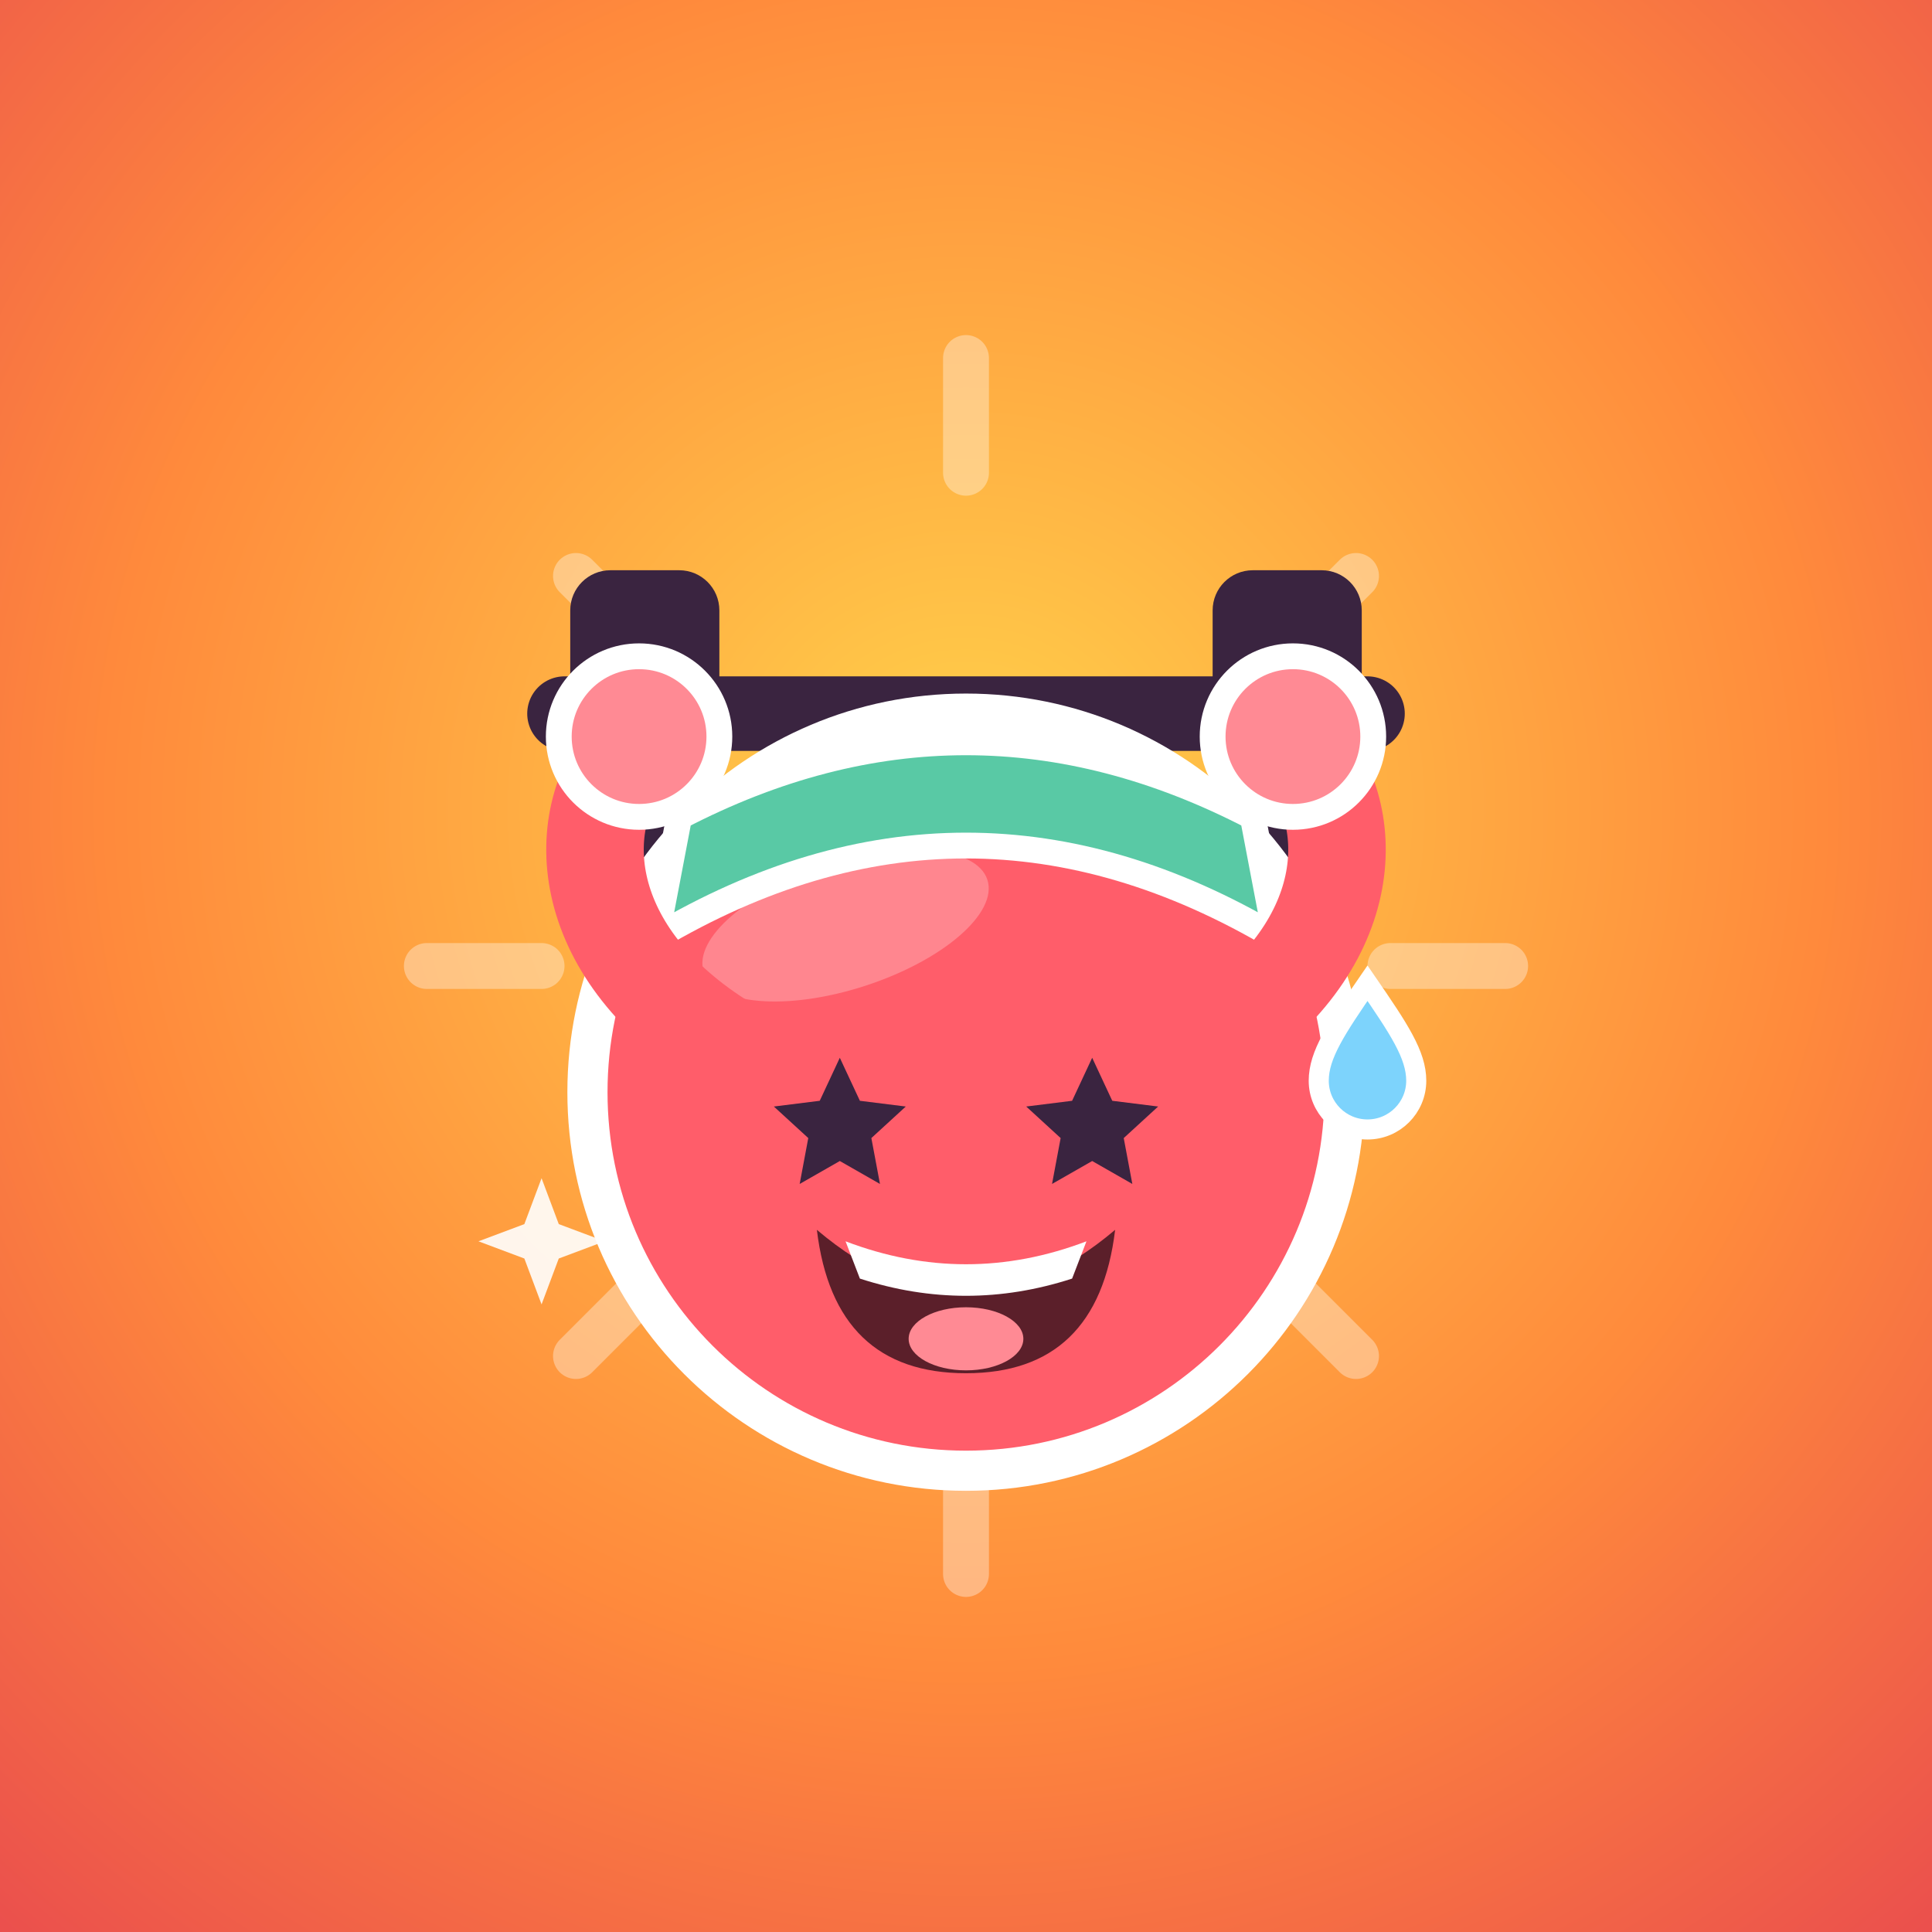
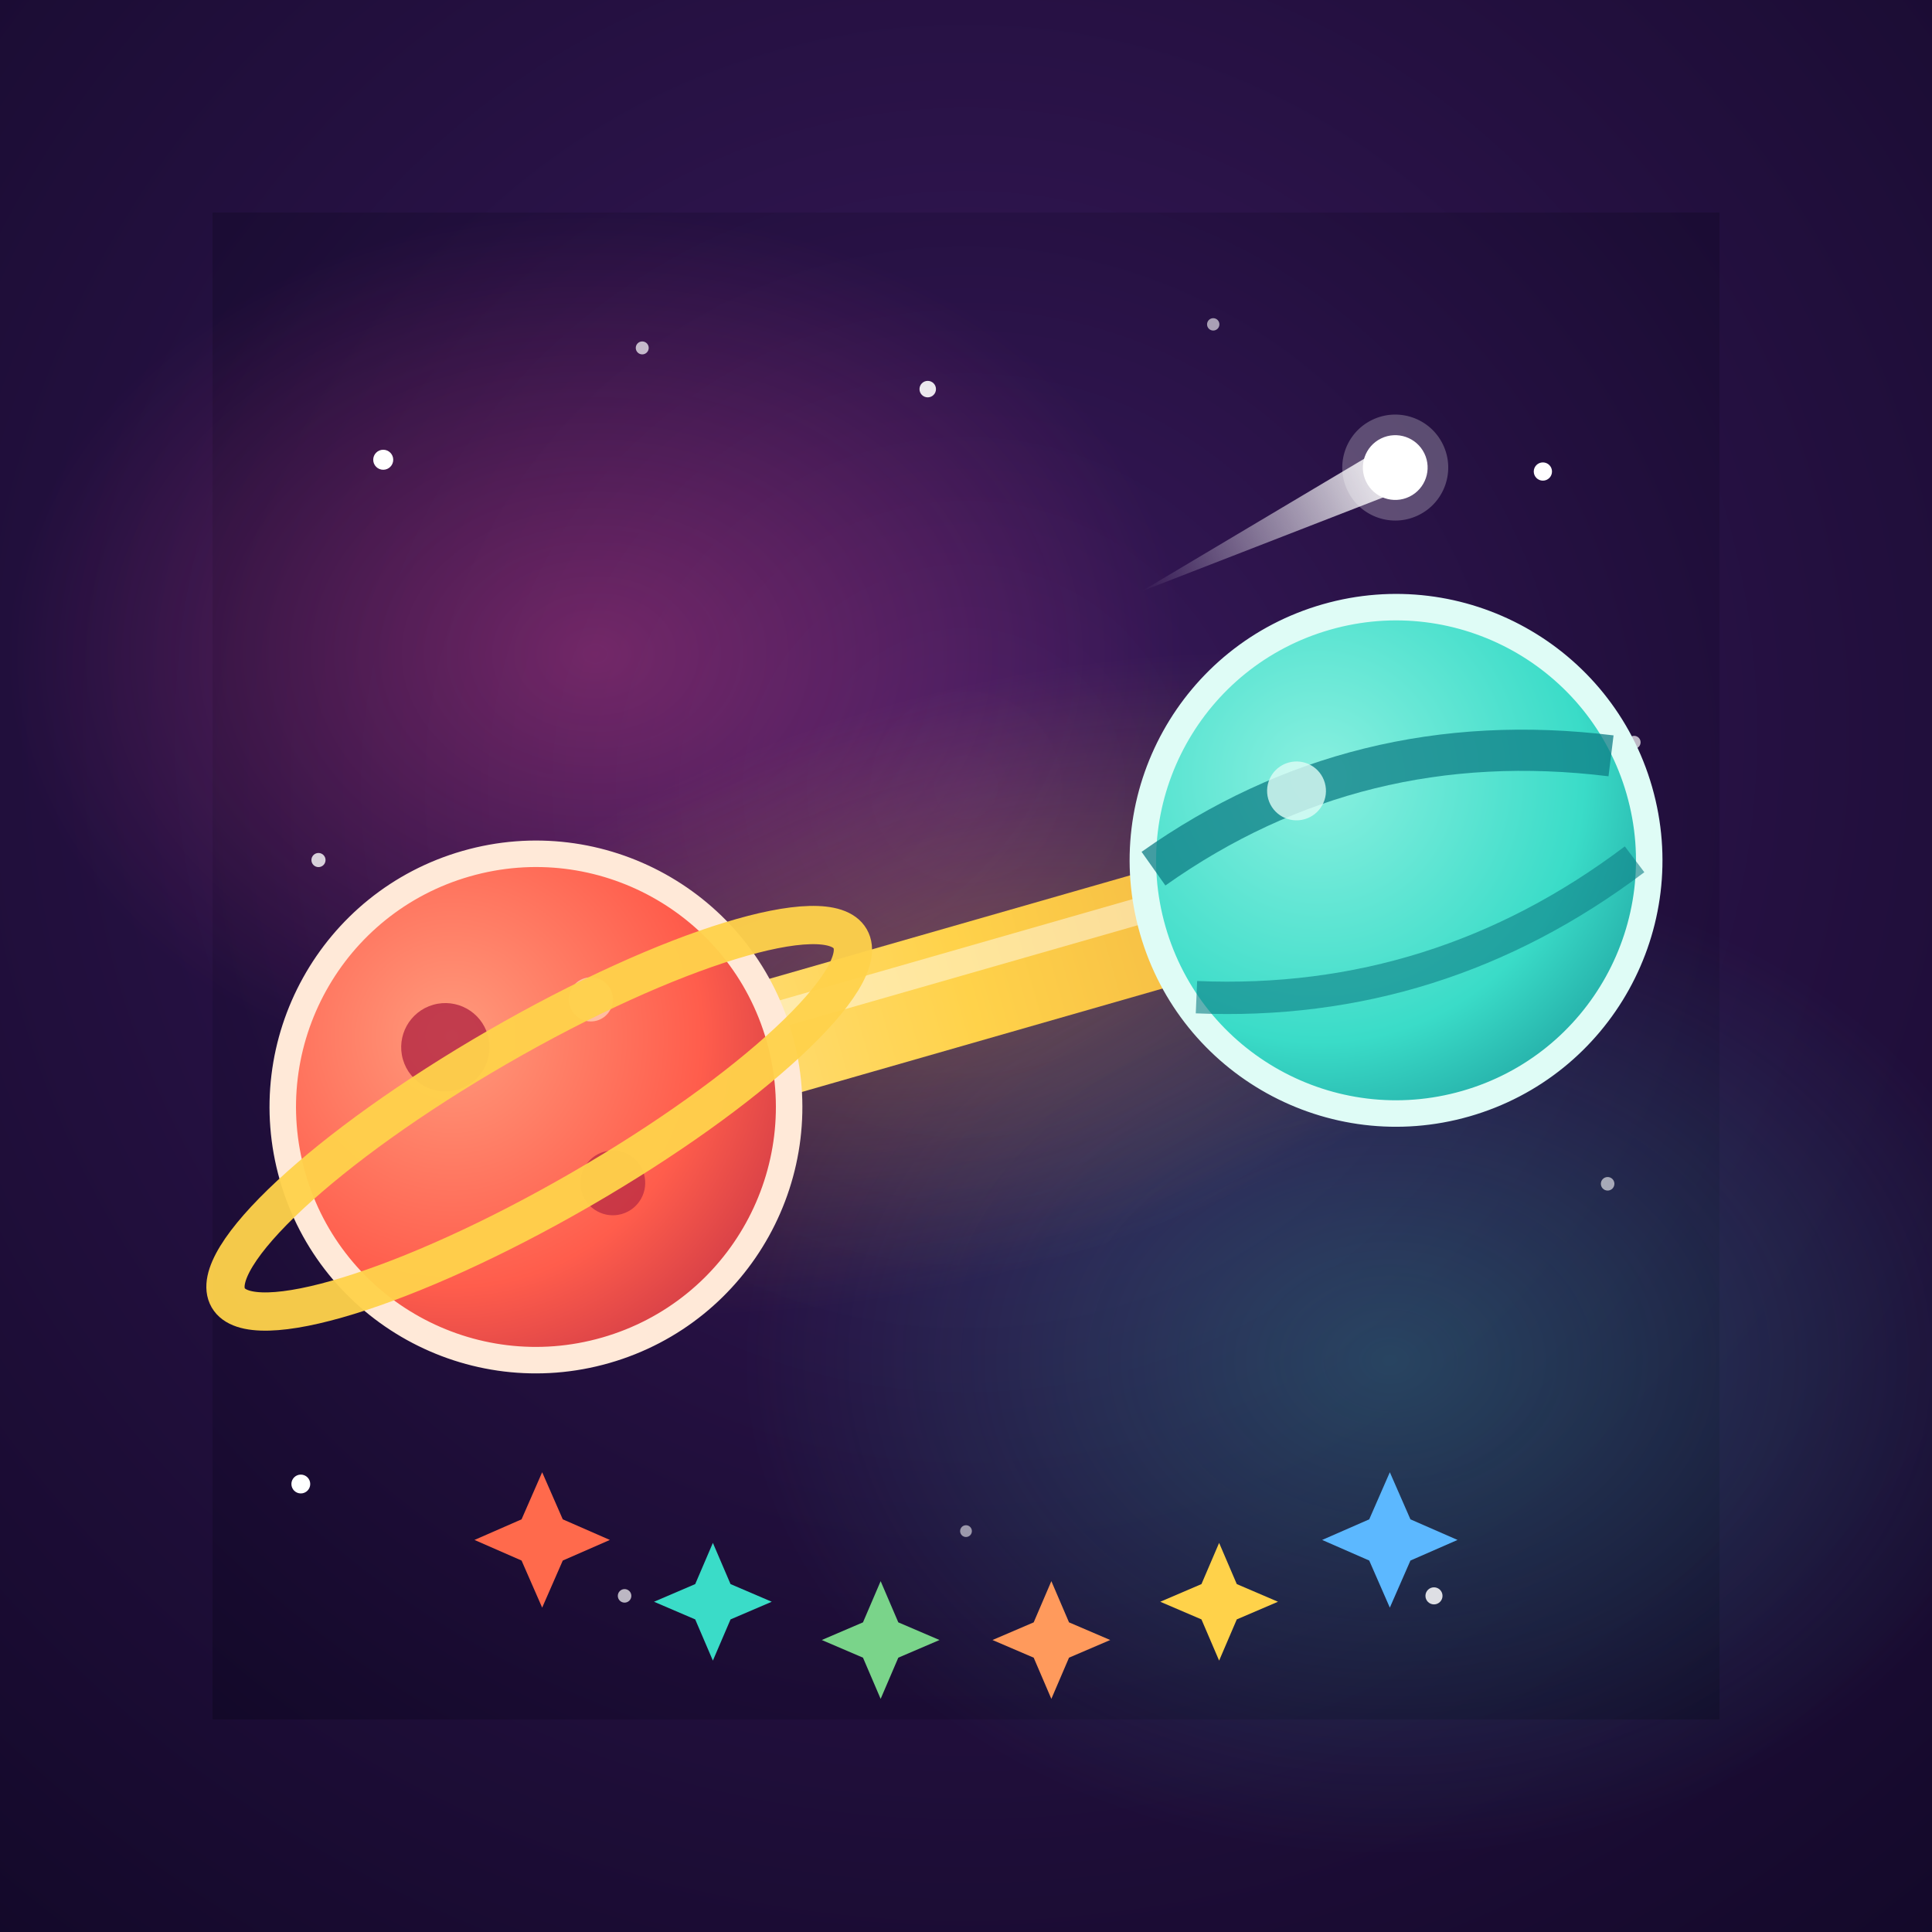
<svg xmlns="http://www.w3.org/2000/svg" viewBox="0 0 512 512">
  <defs>
-     <radialGradient id="mbg" cx=".5" cy=".42" r=".8">
-       <stop offset="0" stop-color="#ffd24a" />
-       <stop offset=".55" stop-color="#ff8a3c" />
-       <stop offset="1" stop-color="#e8484f" />
+     <radialGradient id="void" cx=".5" cy=".38" r=".95">
+       <stop offset="0" stop-color="#3b1a5e" />
+       <stop offset=".45" stop-color="#241040" />
+       <stop offset="1" stop-color="#0c0620" />
    </radialGradient>
+     <linearGradient id="bar" x1="0" y1="0" x2="1" y2="0">
+       <stop offset="0" stop-color="#ffe9a8" />
+       <stop offset=".5" stop-color="#ffd24a" />
+       <stop offset="1" stop-color="#e8a03c" />
+     </linearGradient>
+     <radialGradient id="redp" cx=".38" cy=".32" r=".9">
+       <stop offset="0" stop-color="#ff9a7c" />
+       <stop offset=".55" stop-color="#ff5d4c" />
+       <stop offset="1" stop-color="#b32642" />
+     </radialGradient>
+     <radialGradient id="tealp" cx=".4" cy=".3" r=".95">
+       <stop offset="0" stop-color="#8af0e0" />
+       <stop offset=".55" stop-color="#3adcc8" />
+       <stop offset="1" stop-color="#0e7d86" />
+     </radialGradient>
+     <radialGradient id="neb1" cx=".5" cy=".5" r=".5">
+       <stop offset="0" stop-color="#ff4fa0" stop-opacity=".33" />
+       <stop offset="1" stop-color="#ff4fa0" stop-opacity="0" />
+     </radialGradient>
+     <radialGradient id="neb2" cx=".5" cy=".5" r=".5">
+       <stop offset="0" stop-color="#3adcc8" stop-opacity=".26" />
+       <stop offset="1" stop-color="#3adcc8" stop-opacity="0" />
+     </radialGradient>
+     <radialGradient id="glow" cx=".5" cy=".5" r=".5">
+       <stop offset="0" stop-color="#ffd24a" stop-opacity=".5" />
+       <stop offset="1" stop-color="#ffd24a" stop-opacity="0" />
+     </radialGradient>
+     <linearGradient id="comet" x1="0" y1="0" x2="1" y2="0">
+       <stop offset="0" stop-color="#fff" stop-opacity="0" />
+       <stop offset="1" stop-color="#fff" stop-opacity=".9" />
+     </linearGradient>
  </defs>
-   <rect width="512" height="512" fill="url(#mbg)" />
-   <g transform="translate(256 256) scale(0.76) translate(-256 -256)">
-     <g stroke="#ffffff" stroke-width="16" stroke-linecap="round" opacity=".35">
-       <path d="M256 44v40M256 428v40M68 256h40M404 256h40M120 120l28 28M364 364l28 28M392 120l-28 28M148 364l-28 28" />
+   <rect width="512" height="512" fill="url(#void)" />
+   <g transform="translate(56.32 56.32) scale(0.78)">
+     <rect width="512" height="512" fill="url(#void)" />
+     <ellipse cx="130" cy="150" rx="200" ry="150" fill="url(#neb1)" />
+     <ellipse cx="400" cy="390" rx="220" ry="170" fill="url(#neb2)" />
+     <g fill="#fff">
+       <circle cx="58" cy="84" r="3.4" />
+       <circle cx="146" cy="46" r="2.2" opacity=".7" />
+       <circle cx="243" cy="60" r="2.8" opacity=".9" />
+       <circle cx="340" cy="38" r="2.1" opacity=".6" />
+       <circle cx="452" cy="88" r="3.1" />
+       <circle cx="483" cy="180" r="2.2" opacity=".7" />
+       <circle cx="36" cy="220" r="2.4" opacity=".8" />
+       <circle cx="70" cy="330" r="2" opacity=".55" />
+       <circle cx="30" cy="432" r="3.2" />
+       <circle cx="140" cy="470" r="2.3" opacity=".7" />
+       <circle cx="256" cy="448" r="2" opacity=".55" />
+       <circle cx="415" cy="470" r="2.9" opacity=".85" />
+       <circle cx="474" cy="330" r="2.3" opacity=".6" />
+       <circle cx="380" cy="140" r="2" opacity=".5" />
    </g>
-     <g stroke="#3a2440" stroke-linecap="round">
-       <path d="M116 168h280" stroke-width="26" />
+     <g transform="rotate(-26 400 92)">
+       <polygon points="308,88 404,80 404,96" fill="url(#comet)" />
+       <circle cx="404" cy="88" r="11" fill="#fff" />
+       <circle cx="404" cy="88" r="18" fill="#fff" opacity=".25" />
    </g>
-     <rect x="118" y="118" width="52" height="100" rx="14" fill="#3a2440" />
-     <rect x="342" y="118" width="52" height="100" rx="14" fill="#3a2440" />
-     <circle cx="256" cy="300" r="132" fill="#ff5d6a" stroke="#ffffff" stroke-width="14" />
-     <ellipse cx="214" cy="242" rx="52" ry="22" fill="#ffffff" opacity=".25" transform="rotate(-18 214 242)" />
-     <path d="M148 246q108-64 216 0l-8-42q-100-52-200 0z" fill="#59c9a5" stroke="#ffffff" stroke-width="9" />
-     <path d="M170 282C120 250 118 204 140 180" fill="none" stroke="#ff5d6a" stroke-width="34" stroke-linecap="round" />
-     <path d="M342 282c50-32 52-78 30-102" fill="none" stroke="#ff5d6a" stroke-width="34" stroke-linecap="round" />
-     <circle cx="142" cy="176" r="28" fill="#ff8a94" stroke="#ffffff" stroke-width="9" />
-     <circle cx="370" cy="176" r="28" fill="#ff8a94" stroke="#ffffff" stroke-width="9" />
-     <g fill="#3a2440">
-       <path d="M212 288l7 15 16 2-12 11 3 16-14-8-14 8 3-16-12-11 16-2z" />
-       <path d="M300 288l7 15 16 2-12 11 3 16-14-8-14 8 3-16-12-11 16-2z" />
+     <g transform="rotate(-16 256 262)">
+       <ellipse cx="256" cy="262" rx="225" ry="98" fill="url(#glow)" opacity=".55" />
+       <rect x="58" y="242" width="396" height="40" rx="20" fill="url(#bar)" />
+       <rect x="74" y="250" width="364" height="9" rx="4.5" fill="#fff" opacity=".45" />
+       <g>
+         <circle cx="104" cy="262" r="86" fill="url(#redp)" stroke="#ffe9d8" stroke-width="9" />
+         <circle cx="80" cy="234" r="15" fill="#b32642" opacity=".8" />
+         <circle cx="122" cy="294" r="11" fill="#b32642" opacity=".7" />
+         <circle cx="132" cy="232" r="7.5" fill="#ffd0b0" opacity=".8" />
+         <ellipse cx="104" cy="266" rx="122" ry="28" fill="none" stroke="#ffd24a" stroke-width="13" opacity=".95" transform="rotate(-14 104 266)" />
+       </g>
+       <g>
+         <circle cx="408" cy="262" r="86" fill="url(#tealp)" stroke="#dffcf6" stroke-width="9" />
+         <path d="M328 242q80-28 160 6" fill="none" stroke="#0e7d86" stroke-width="14" opacity=".75" />
+         <path d="M330 288q78 26 156-4" fill="none" stroke="#0e7d86" stroke-width="11" opacity=".6" />
+         <circle cx="382" cy="230" r="10" fill="#dffcf6" opacity=".8" />
+       </g>
    </g>
-     <path d="M204 348q52 44 104 0-6 50-52 50t-52-50z" fill="#5b1f2a" />
-     <path d="M214 352q42 16 84 0l-5 13q-37 12-74 0z" fill="#ffffff" />
-     <ellipse cx="256" cy="386" rx="20" ry="11" fill="#ff8a94" />
-     <path d="M396 262c11 16 17 25 17 34a17 17 0 1 1-34 0c0-9 6-18 17-34z" fill="#7dd3fc" stroke="#ffffff" stroke-width="7" />
-     <path d="M108 330l6 16 16 6-16 6-6 16-6-16-16-6 16-6z" fill="#ffffff" opacity=".9" />
+     <g transform="translate(0 2)">
+       <path d="M112 426l7 16 16 7-16 7-7 16-7-16-16-7 16-7z" fill="#ff6a4c" />
+       <path d="M170 450l6 14 14 6-14 6-6 14-6-14-14-6 14-6z" fill="#3adcc8" />
+       <path d="M227 463l6 14 14 6-14 6-6 14-6-14-14-6 14-6z" fill="#7ad48a" />
+       <path d="M285 463l6 14 14 6-14 6-6 14-6-14-14-6 14-6z" fill="#ff9a5c" />
+       <path d="M342 450l6 14 14 6-14 6-6 14-6-14-14-6 14-6z" fill="#ffd24a" />
+       <path d="M400 426l7 16 16 7-16 7-7 16-7-16-16-7 16-7z" fill="#5cb8ff" />
+     </g>
  </g>
</svg>
